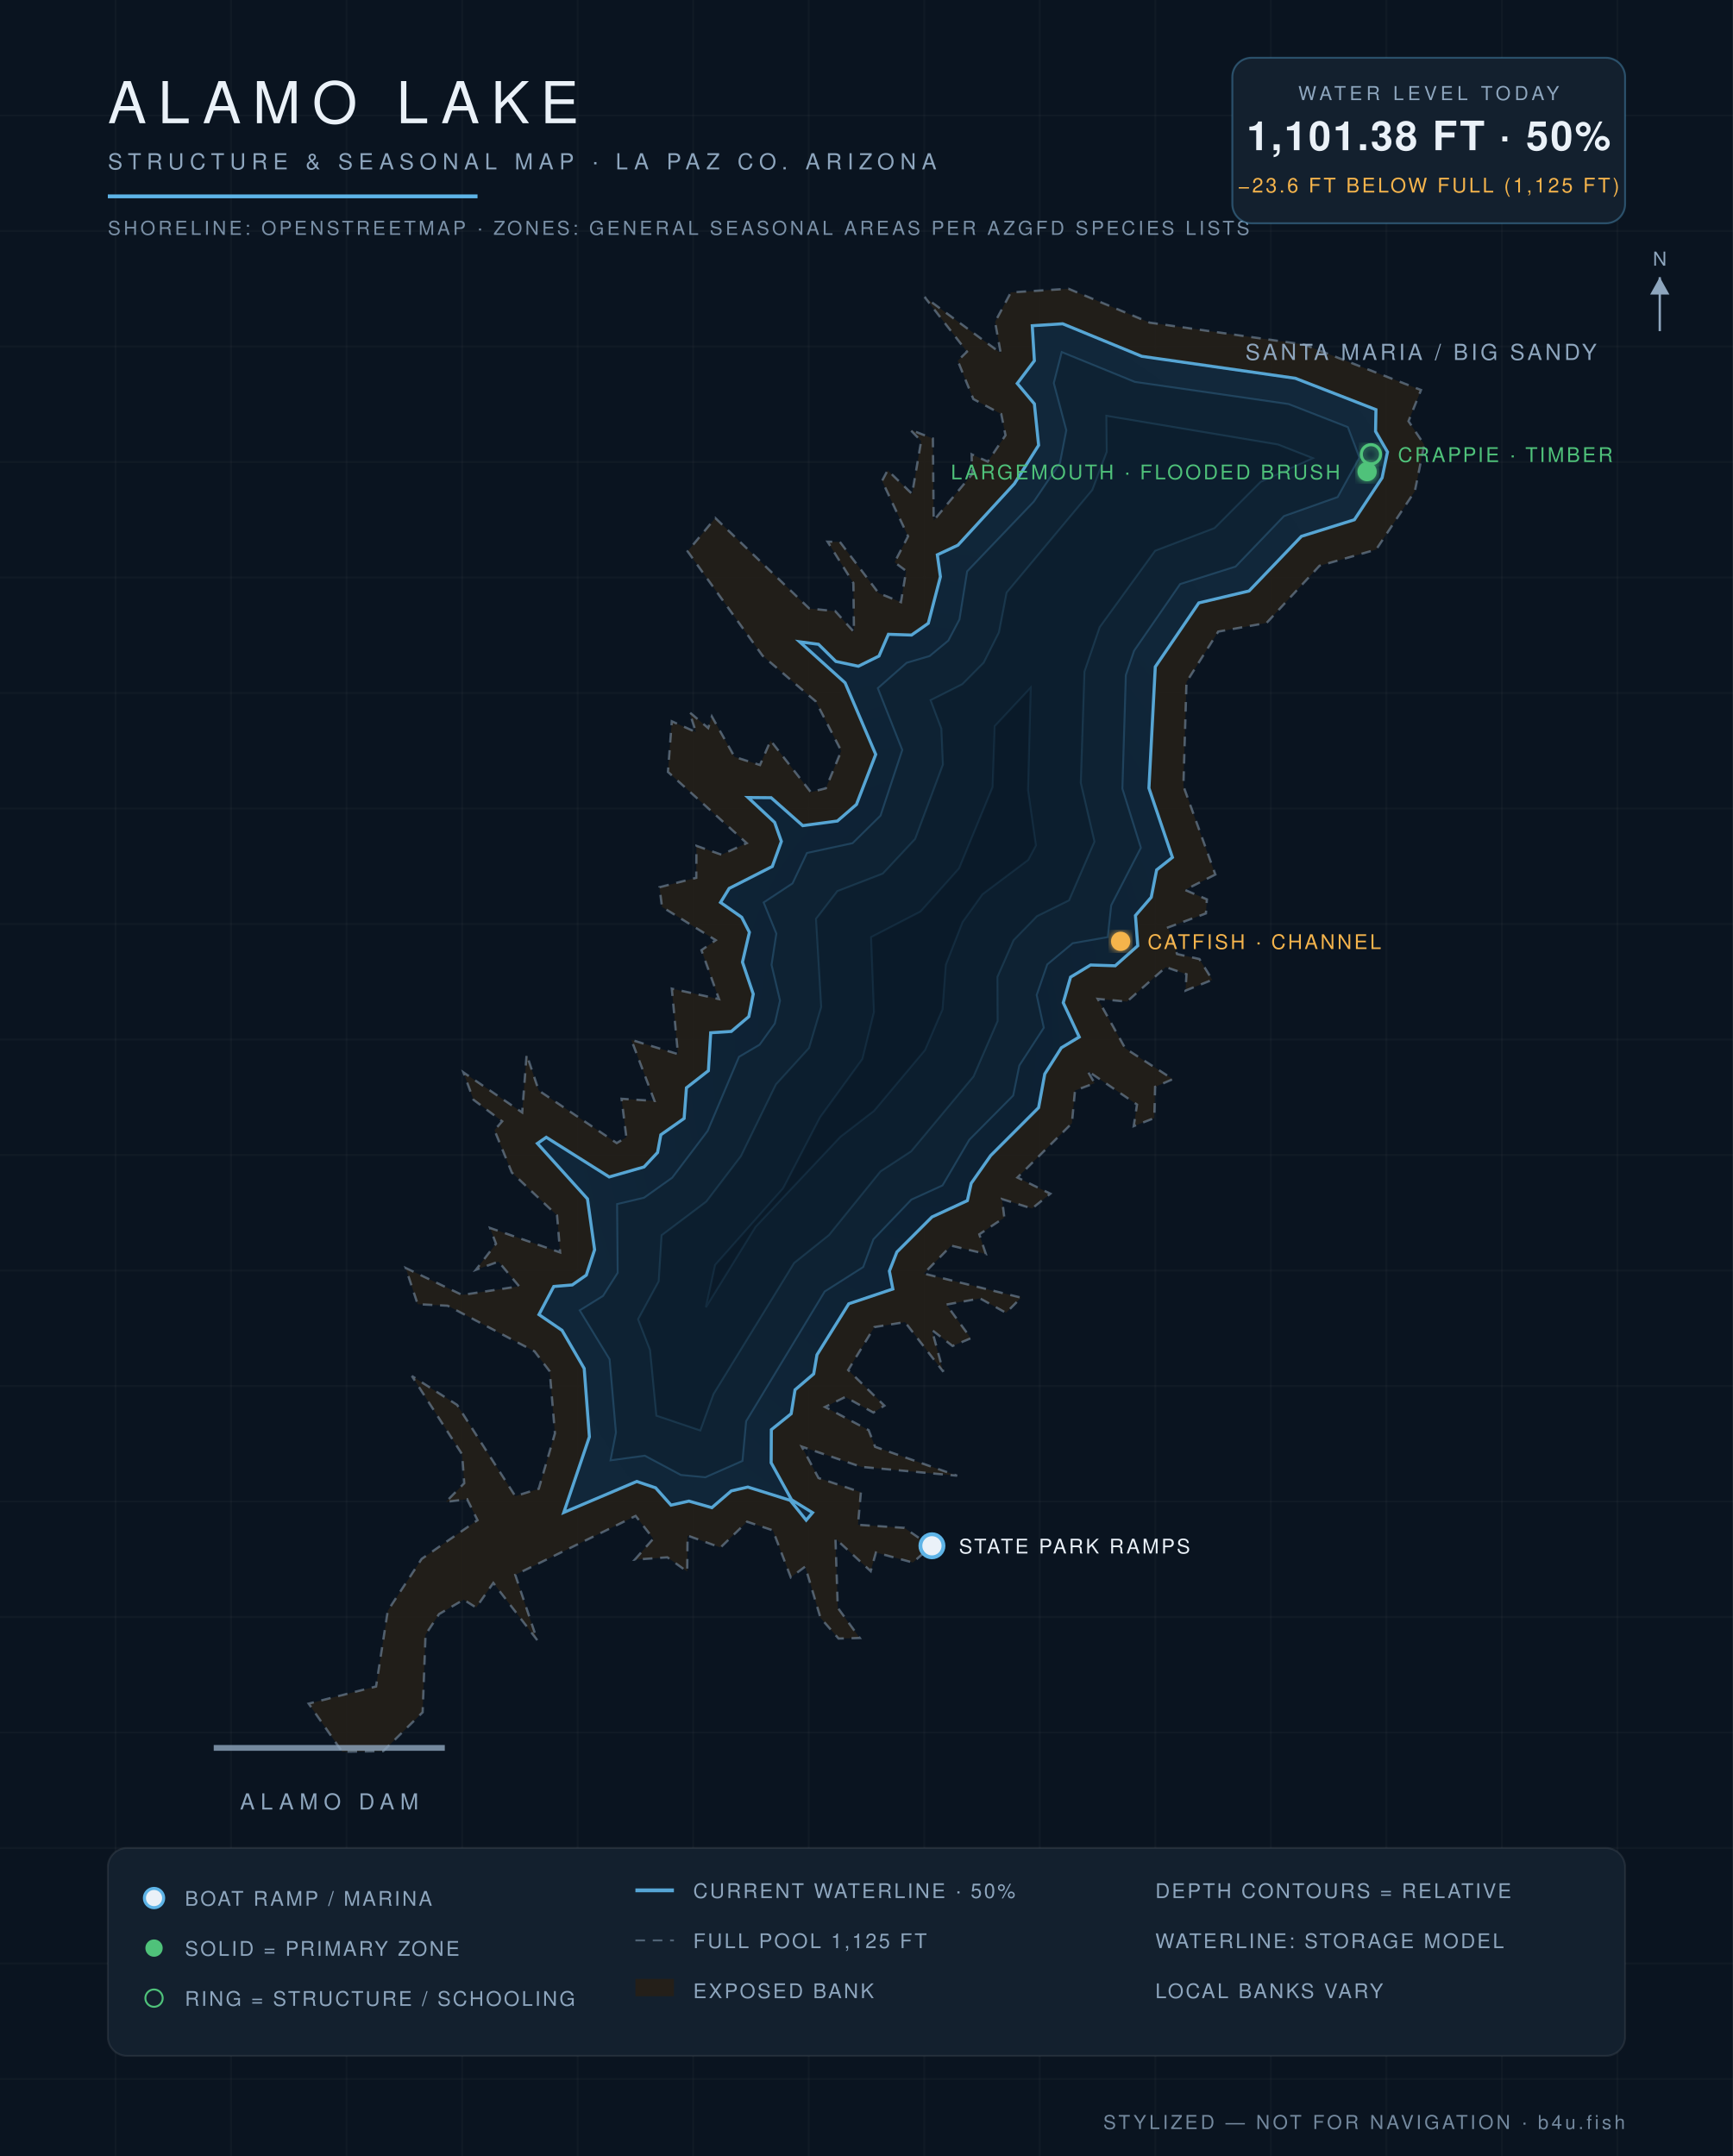
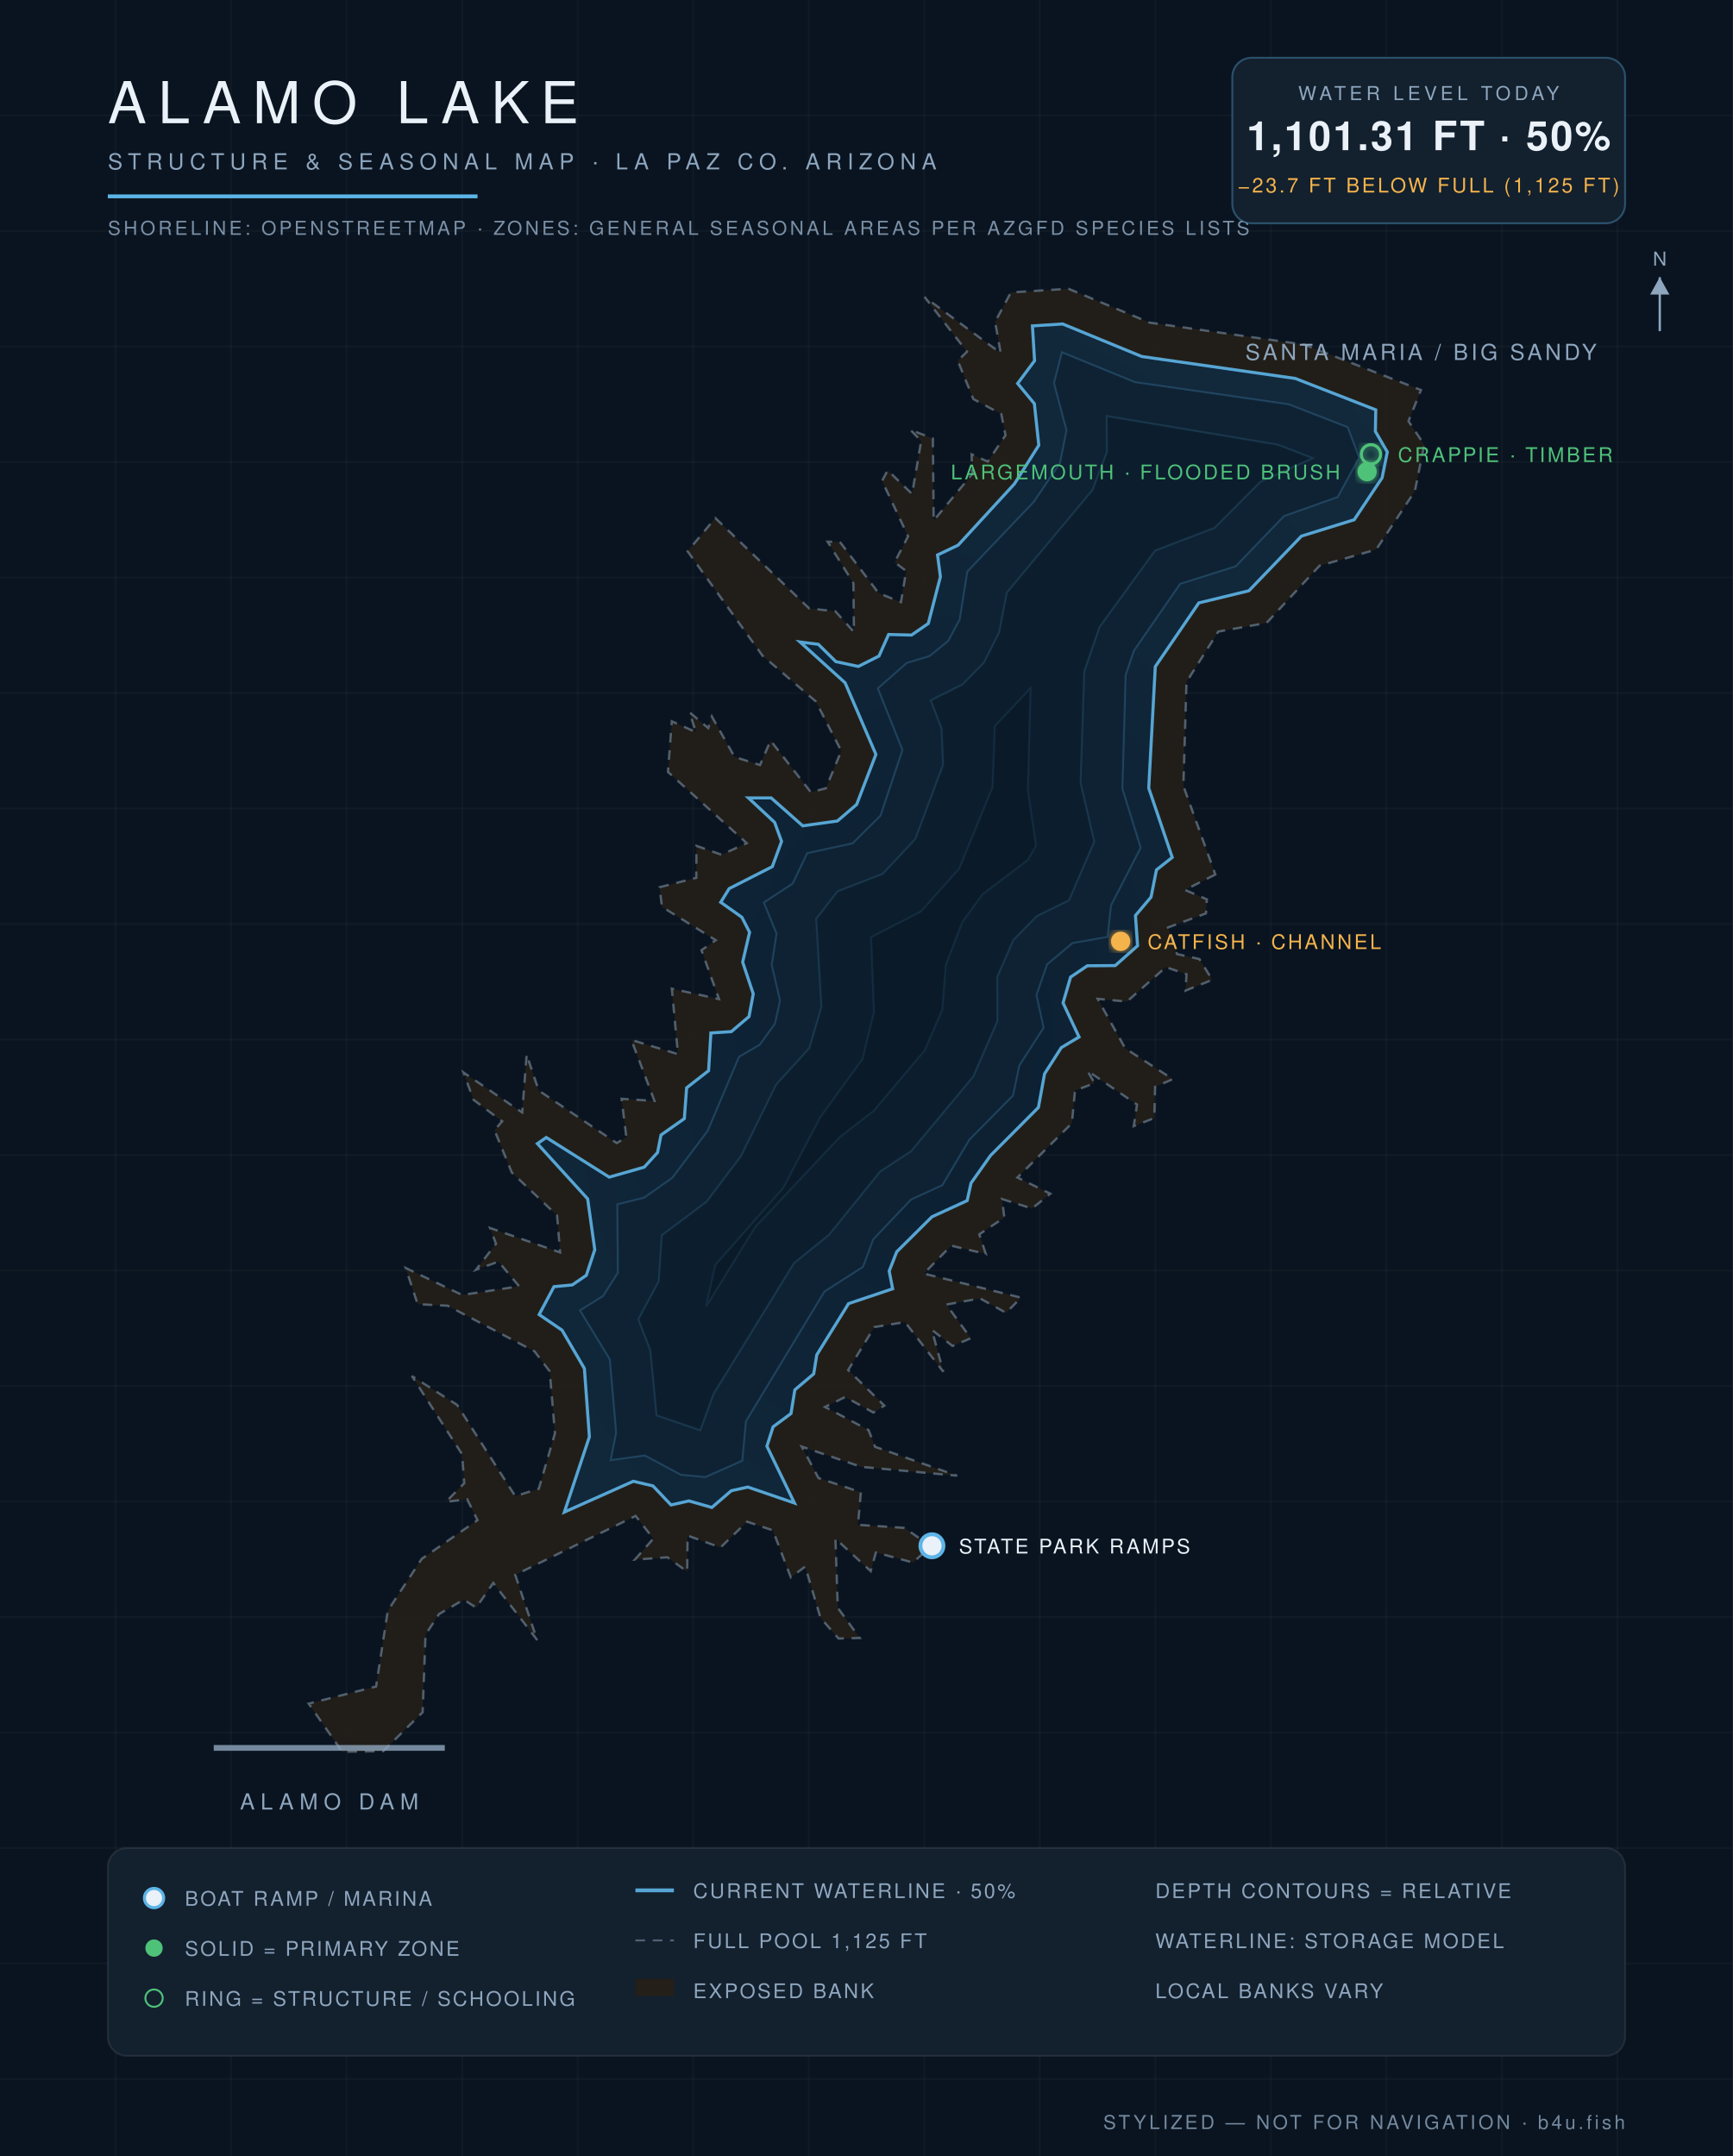
<svg xmlns="http://www.w3.org/2000/svg" viewBox="0 0 900 1120" font-family="Helvetica,Arial,sans-serif">
  <defs>
    <radialGradient id="wg" cx="45%" cy="60%" r="80%">
      <stop offset="0%" stop-color="#0c1f31" />
      <stop offset="55%" stop-color="#102639" />
      <stop offset="100%" stop-color="#13293c" />
    </radialGradient>
    <filter id="glow">
      <feGaussianBlur stdDeviation="2.2" result="b" />
      <feMerge>
        <feMergeNode in="b" />
        <feMergeNode in="SourceGraphic" />
      </feMerge>
    </filter>
  </defs>
  <rect width="900" height="1120" fill="#0a1420" />
  <g stroke="#ffffff" stroke-opacity="0.025">
    <line x1="60" y1="0" x2="60" y2="1120" />
    <line x1="120" y1="0" x2="120" y2="1120" />
    <line x1="180" y1="0" x2="180" y2="1120" />
    <line x1="240" y1="0" x2="240" y2="1120" />
    <line x1="300" y1="0" x2="300" y2="1120" />
    <line x1="360" y1="0" x2="360" y2="1120" />
    <line x1="420" y1="0" x2="420" y2="1120" />
    <line x1="480" y1="0" x2="480" y2="1120" />
    <line x1="540" y1="0" x2="540" y2="1120" />
    <line x1="600" y1="0" x2="600" y2="1120" />
    <line x1="660" y1="0" x2="660" y2="1120" />
    <line x1="720" y1="0" x2="720" y2="1120" />
    <line x1="780" y1="0" x2="780" y2="1120" />
    <line x1="840" y1="0" x2="840" y2="1120" />
    <line x1="0" y1="60" x2="900" y2="60" />
    <line x1="0" y1="120" x2="900" y2="120" />
    <line x1="0" y1="180" x2="900" y2="180" />
    <line x1="0" y1="240" x2="900" y2="240" />
    <line x1="0" y1="300" x2="900" y2="300" />
    <line x1="0" y1="360" x2="900" y2="360" />
    <line x1="0" y1="420" x2="900" y2="420" />
    <line x1="0" y1="480" x2="900" y2="480" />
    <line x1="0" y1="540" x2="900" y2="540" />
    <line x1="0" y1="600" x2="900" y2="600" />
    <line x1="0" y1="660" x2="900" y2="660" />
    <line x1="0" y1="720" x2="900" y2="720" />
    <line x1="0" y1="780" x2="900" y2="780" />
    <line x1="0" y1="840" x2="900" y2="840" />
    <line x1="0" y1="900" x2="900" y2="900" />
    <line x1="0" y1="960" x2="900" y2="960" />
    <line x1="0" y1="1020" x2="900" y2="1020" />
    <line x1="0" y1="1080" x2="900" y2="1080" />
  </g>
  <path d="M 631.2,454.3 L 615.4,462.3 L 626.8,467.2 L 626.3,474.5 L 606.6,481.8 L 611.3,495.6 L 622.9,498.2 L 629.6,509.0 L 615.7,514.6 L 616.2,506.1 L 605.5,502.4 L 585.3,520.3 L 570.1,518.9 L 584.4,544.6 L 609.1,560.6 L 599.9,564.6 L 599.5,580.8 L 588.8,585.0 L 590.5,573.8 L 564.7,556.2 L 568.5,562.7 L 558.3,566.5 L 556.7,583.5 L 528.4,611.7 L 545.5,620.1 L 536.0,627.8 L 520.4,622.9 L 521.6,632.5 L 508.6,641.2 L 512.0,651.4 L 494.0,647.1 L 479.8,661.6 L 530.3,674.1 L 522.5,682.0 L 509.0,674.5 L 491.5,677.7 L 504.2,695.2 L 494.7,699.2 L 484.0,690.9 L 489.9,712.6 L 470.0,686.8 L 454.1,689.4 L 440.5,711.7 L 459.3,730.2 L 453.6,733.8 L 439.0,725.7 L 428.5,730.9 L 451.1,742.9 L 454.5,751.6 L 497.1,766.6 L 447.3,762.0 L 416.4,751.5 L 425.1,767.8 L 447.1,775.2 L 445.6,792.1 L 469.7,793.7 L 483.6,803.3 L 474.1,811.7 L 454.9,806.5 L 452.2,816.2 L 433.9,799.3 L 435.1,835.2 L 446.5,850.9 L 435.5,851.2 L 426.1,840.4 L 418.2,813.8 L 410.7,819.4 L 401.4,795.0 L 388.0,790.5 L 374.2,803.9 L 357.1,797.7 L 356.9,816.4 L 346.6,809.0 L 329.7,810.2 L 339.3,799.3 L 330.1,787.5 L 267.6,818.1 L 279.0,852.0 L 256.2,822.3 L 247.3,835.1 L 240.8,831.0 L 228.0,838.5 L 221.0,849.2 L 219.5,889.5 L 199.0,909.7 L 177.7,910.0 L 160.3,885.0 L 195.3,876.1 L 201.4,836.7 L 219.0,809.8 L 248.0,789.7 L 242.6,778.8 L 231.6,780.2 L 241.1,770.5 L 240.0,755.5 L 213.9,714.8 L 237.4,729.8 L 267.6,777.2 L 279.8,773.4 L 288.2,744.6 L 285.5,712.4 L 277.6,702.0 L 232.5,678.3 L 216.9,677.5 L 210.7,658.7 L 240.0,672.7 L 269.6,668.2 L 258.9,655.4 L 247.2,659.6 L 257.6,646.1 L 254.5,637.9 L 290.9,650.6 L 289.3,631.4 L 265.8,609.1 L 256.8,587.1 L 260.8,582.5 L 245.9,571.3 L 240.7,557.1 L 271.2,577.9 L 273.5,547.8 L 279.8,566.5 L 320.3,593.8 L 325.3,590.8 L 322.8,570.8 L 339.9,571.9 L 327.9,540.2 L 352.1,547.6 L 348.9,513.6 L 373.4,519.0 L 364.3,493.6 L 371.7,488.4 L 343.8,471.1 L 342.5,460.9 L 361.6,456.0 L 361.7,439.4 L 374.7,444.0 L 387.8,438.0 L 346.9,401.0 L 348.9,374.7 L 361.4,380.3 L 358.1,370.0 L 367.8,378.2 L 369.7,372.2 L 381.5,393.2 L 394.7,397.4 L 400.2,384.7 L 421.1,411.5 L 428.9,409.5 L 436.9,390.1 L 423.7,364.4 L 396.0,340.6 L 357.1,286.4 L 371.5,269.1 L 420.3,316.1 L 433.8,317.5 L 443.5,328.3 L 443.2,302.9 L 429.8,281.4 L 436.2,281.5 L 456.3,308.1 L 467.9,312.8 L 470.6,296.6 L 464.6,292.1 L 471.6,278.6 L 458.1,249.8 L 461.0,244.3 L 473.7,256.6 L 478.4,229.1 L 472.7,223.2 L 484.5,227.8 L 484.9,270.4 L 504.9,246.3 L 504.6,236.0 L 513.0,239.8 L 522.2,226.1 L 520.0,215.1 L 505.5,207.3 L 497.4,187.4 L 502.2,182.7 L 480.2,154.3 L 519.7,183.4 L 516.8,167.2 L 525.0,151.9 L 554.9,150.0 L 597.1,167.6 L 677.3,179.0 L 738.0,202.6 L 731.5,218.8 L 739.7,231.0 L 734.8,255.2 L 714.7,285.5 L 685.3,293.9 L 657.8,323.6 L 632.7,328.1 L 616.2,354.3 L 614.6,408.3 L 631.2,454.3 Z" fill="#241f19" fill-opacity="0.9" stroke="#8ea6be" stroke-opacity="0.5" stroke-width="1.2" stroke-dasharray="5 4" />
-   <path d="M 292.8,785.7 L 306.1,746.4 L 303.4,710.9 L 291.9,691.1 L 279.9,682.9 L 287.6,668.3 L 297.2,667.5 L 304.5,662.4 L 308.8,649.2 L 305.1,622.8 L 279.1,594.0 L 283.7,590.8 L 316.4,611.4 L 334.5,606.2 L 341.5,598.7 L 343.2,589.5 L 355.3,581.0 L 356.5,565.1 L 367.9,556.2 L 369.1,536.5 L 379.8,535.8 L 388.9,528.1 L 391.2,516.4 L 385.6,499.8 L 389.2,484.3 L 385.2,476.5 L 374.2,468.8 L 378.7,461.5 L 401.1,450.1 L 405.8,437.1 L 402.3,427.2 L 388.5,414.3 L 400.5,414.4 L 416.9,428.9 L 434.9,426.5 L 444.8,417.9 L 454.8,391.9 L 438.9,354.7 L 415.3,333.4 L 425.1,334.7 L 434.1,343.6 L 445.8,346.1 L 456.5,340.8 L 461.4,329.5 L 473.4,329.9 L 482.1,323.8 L 488.4,299.6 L 486.8,288.2 L 497.5,283.2 L 526.8,251.3 L 539.4,231.3 L 537.2,209.8 L 528.3,199.2 L 537.2,187.4 L 536.1,169.2 L 551.9,168.2 L 593.0,185.1 L 672.7,196.5 L 714.6,212.8 L 714.4,224.1 L 720.6,234.8 L 717.8,248.2 L 703.4,270.0 L 675.9,278.6 L 648.7,307.0 L 622.6,313.2 L 600.0,346.4 L 596.7,409.4 L 608.9,445.4 L 600.7,451.9 L 597.9,466.1 L 589.7,475.6 L 590.9,491.3 L 579.2,501.7 L 566.4,501.3 L 556.0,507.6 L 552.2,520.9 L 560.5,538.7 L 551.2,544.3 L 542.6,557.9 L 539.4,575.4 L 514.5,600.3 L 504.4,614.7 L 502.4,623.7 L 484.0,632.2 L 465.8,650.4 L 461.9,660.3 L 463.7,669.6 L 440.8,677.3 L 424.3,703.8 L 422.6,713.7 L 412.9,722.0 L 410.9,734.4 L 400.6,742.7 L 400.5,759.9 L 411.1,779.1 L 422.0,785.8 L 418.7,789.7 L 410.4,779.4 L 388.4,772.5 L 379.8,774.5 L 369.7,783.2 L 357.8,779.8 L 348.5,781.9 L 340.5,772.9 L 330.7,769.6 L 292.8,785.7 Z" fill="url(#wg)" stroke="#5eb4e7" stroke-opacity="0.9" stroke-width="1.6" />
-   <path d="M 301.1,680.7 L 313.2,673.2 L 320.8,661.2 L 320.5,625.5 L 334.5,622.2 L 349.1,611.8 L 367.5,587.5 L 383.8,549.0 L 394.5,542.7 L 402.4,531.7 L 405.1,519.8 L 400.7,501.2 L 403.2,485.0 L 396.6,468.8 L 411.6,458.9 L 419.1,443.1 L 442.8,438.0 L 457.3,423.7 L 468.6,389.6 L 455.9,357.5 L 470.9,344.3 L 482.8,340.8 L 492.5,332.8 L 498.3,321.8 L 502.3,296.8 L 536.9,260.6 L 550.5,240.5 L 553.8,223.5 L 547.3,199.0 L 551.4,182.9 L 589.4,198.4 L 669.2,209.9 L 700.0,221.9 L 706.0,237.7 L 694.7,258.2 L 666.8,268.1 L 641.7,294.3 L 612.9,303.4 L 589.0,338.0 L 584.7,350.7 L 582.9,409.7 L 592.5,440.4 L 577.1,470.3 L 575.3,486.8 L 557.1,490.0 L 543.9,501.0 L 538.4,516.9 L 542.1,533.9 L 529.4,553.5 L 526.2,569.1 L 503.4,592.1 L 489.5,615.8 L 473.3,623.2 L 453.6,643.8 L 448.3,658.2 L 428.3,670.9 L 387.5,738.3 L 385.6,758.9 L 366.3,767.4 L 353.6,766.2 L 334.9,756.2 L 317.1,758.6 L 319.9,744.2 L 316.6,706.1 L 301.1,680.7 Z" fill="#0e2233" stroke="#5eb4e7" stroke-opacity="0.22" stroke-width="1" />
-   <path d="M 363.7,743.1 L 340.9,735.4 L 337.6,701.3 L 331.4,685.3 L 342.1,665.6 L 343.6,641.7 L 366.8,624.2 L 384.8,600.6 L 403.0,563.3 L 420.2,544.4 L 426.5,523.1 L 423.8,477.3 L 434.9,462.9 L 458.5,453.8 L 475.3,435.8 L 489.7,397.2 L 488.9,378.5 L 483.3,363.7 L 499.8,355.4 L 510.9,344.2 L 518.8,328.5 L 522.8,307.8 L 567.3,254.5 L 574.8,234.7 L 574.6,216.0 L 663.7,230.9 L 681.8,238.0 L 654.7,250.3 L 630.8,274.3 L 599.9,286.1 L 571.1,325.8 L 563.2,348.9 L 561.3,406.7 L 568.4,437.2 L 555.2,467.7 L 538.6,475.9 L 526.4,488.4 L 518.0,507.5 L 518.1,530.4 L 505.6,559.2 L 473.2,598.1 L 457.3,608.5 L 430.5,641.6 L 412.4,656.1 L 370.6,724.1 L 363.7,743.1 Z" fill="#0c1e2e" stroke="#5eb4e7" stroke-opacity="0.15" stroke-width="1" />
-   <path d="M 366.6,679.1 L 371.4,657.1 L 406.7,617.3 L 425.9,580.4 L 447.9,550.1 L 453.9,525.7 L 452.4,486.8 L 478.1,473.5 L 498.1,451.1 L 515.5,408.9 L 516.6,377.2 L 535.3,357.2 L 533.9,410.5 L 538.0,439.2 L 534.0,446.7 L 510.2,464.6 L 499.9,479.0 L 491.2,501.2 L 489.5,524.3 L 480.4,545.5 L 453.9,577.1 L 436.4,590.6 L 392.4,637.3 L 366.6,679.1 Z" fill="#0a1a29" stroke="#5eb4e7" stroke-opacity="0.1" stroke-width="1" />
+   <path d="M 293.1,785.5 L 306.1,746.4 L 303.5,710.9 L 291.9,691.0 L 280.0,682.9 L 287.7,668.4 L 297.2,667.5 L 304.5,662.5 L 308.9,649.2 L 305.2,622.8 L 279.1,594.1 L 283.7,590.9 L 316.4,611.5 L 334.6,606.3 L 341.5,598.7 L 343.3,589.6 L 355.4,581.1 L 356.6,565.1 L 368.0,556.2 L 369.2,536.6 L 379.8,535.9 L 389.0,528.1 L 391.2,516.3 L 385.7,499.8 L 389.3,484.3 L 385.3,476.5 L 374.3,468.7 L 378.7,461.6 L 401.1,450.2 L 405.9,437.1 L 402.3,427.2 L 388.7,414.5 L 400.5,414.5 L 416.9,429.0 L 434.9,426.5 L 444.9,417.9 L 454.9,391.9 L 438.9,354.7 L 415.5,333.5 L 425.0,334.7 L 434.1,343.7 L 445.8,346.2 L 456.5,340.8 L 461.5,329.6 L 473.4,329.9 L 482.1,323.9 L 488.4,299.6 L 486.9,288.3 L 497.6,283.2 L 526.8,251.4 L 539.5,231.3 L 537.2,209.7 L 528.5,199.2 L 537.3,187.4 L 536.2,169.3 L 551.9,168.3 L 593.0,185.2 L 672.7,196.6 L 714.5,212.9 L 714.3,224.1 L 720.5,234.8 L 717.8,248.2 L 703.3,270.0 L 675.9,278.5 L 648.6,306.9 L 622.6,313.2 L 600.0,346.3 L 596.6,409.4 L 608.8,445.4 L 600.6,451.9 L 597.8,466.0 L 589.7,475.6 L 590.8,491.3 L 579.2,501.6 L 564.7,501.7 L 556.0,507.6 L 552.1,521.0 L 560.4,538.7 L 551.2,544.2 L 542.5,557.8 L 539.3,575.3 L 514.4,600.3 L 504.3,614.6 L 502.3,623.7 L 484.0,632.1 L 465.7,650.3 L 461.8,660.3 L 463.6,669.5 L 440.7,677.2 L 424.2,703.8 L 422.6,713.7 L 412.8,722.0 L 410.8,734.3 L 401.5,741.2 L 398.3,751.3 L 412.6,780.8 L 388.4,772.5 L 379.8,774.4 L 369.7,783.1 L 357.8,779.7 L 348.5,781.8 L 339.1,771.9 L 328.9,769.5 L 293.1,785.5 Z" fill="url(#wg)" stroke="#5eb4e7" stroke-opacity="0.9" stroke-width="1.6" />
+   <path d="M 301.2,680.7 L 313.2,673.3 L 320.9,661.2 L 320.6,625.6 L 334.5,622.2 L 349.2,611.8 L 367.5,587.5 L 383.8,549.0 L 394.6,542.7 L 402.5,531.7 L 405.1,519.8 L 400.8,501.2 L 403.3,485.0 L 396.7,468.8 L 411.7,459.0 L 419.2,443.2 L 442.8,438.1 L 457.3,423.7 L 468.7,389.6 L 455.9,357.6 L 470.9,344.4 L 482.8,340.8 L 492.5,332.9 L 498.4,321.8 L 502.4,296.9 L 536.9,260.7 L 550.5,240.6 L 553.9,223.5 L 547.4,199.0 L 551.5,183.0 L 589.4,198.5 L 669.2,210.0 L 699.9,221.9 L 705.9,237.7 L 694.7,258.2 L 666.8,268.1 L 641.7,294.2 L 612.9,303.3 L 588.9,338.0 L 584.6,350.7 L 582.9,409.7 L 592.4,440.4 L 577.0,470.3 L 575.2,486.7 L 557.0,489.9 L 543.8,501.0 L 538.3,516.9 L 542.0,533.9 L 529.4,553.5 L 526.1,569.1 L 503.4,592.1 L 489.4,615.7 L 473.2,623.1 L 453.5,643.8 L 448.2,658.1 L 428.2,670.9 L 387.4,738.3 L 385.5,758.8 L 366.3,767.3 L 353.6,766.1 L 334.9,756.1 L 317.2,758.5 L 320.0,744.2 L 316.7,706.1 L 301.2,680.7 Z" fill="#0e2233" stroke="#5eb4e7" stroke-opacity="0.22" stroke-width="1" />
+   <path d="M 363.7,743.0 L 341.0,735.3 L 337.7,701.3 L 331.5,685.3 L 342.1,665.6 L 343.7,641.7 L 366.9,624.3 L 384.8,600.6 L 403.1,563.4 L 420.3,544.5 L 426.6,523.1 L 423.9,477.3 L 435.0,463.0 L 458.5,453.9 L 475.4,435.8 L 489.8,397.2 L 489.0,378.5 L 483.4,363.8 L 499.9,355.5 L 511.0,344.2 L 518.9,328.5 L 522.9,307.8 L 567.4,254.5 L 574.9,234.7 L 574.7,216.1 L 663.7,231.0 L 681.8,238.0 L 654.7,250.2 L 630.8,274.2 L 599.9,286.0 L 571.0,325.8 L 563.1,348.9 L 561.2,406.7 L 568.3,437.2 L 555.2,467.7 L 538.6,475.8 L 526.3,488.3 L 517.9,507.5 L 518.0,530.4 L 505.5,559.2 L 473.2,598.0 L 457.2,608.5 L 430.4,641.6 L 412.4,656.1 L 370.6,724.1 L 363.7,743.0 Z" fill="#0c1e2e" stroke="#5eb4e7" stroke-opacity="0.15" stroke-width="1" />
+   <path d="M 366.7,678.7 L 371.5,657.1 L 406.7,617.3 L 426.0,580.4 L 448.0,550.1 L 453.9,525.7 L 452.4,486.8 L 478.2,473.6 L 498.2,451.2 L 515.5,408.9 L 516.7,377.2 L 535.2,357.5 L 533.8,410.5 L 538.0,439.2 L 533.9,446.6 L 510.2,464.6 L 499.8,478.9 L 491.2,501.2 L 489.4,524.3 L 480.3,545.5 L 453.8,577.0 L 436.3,590.5 L 392.3,637.2 L 366.7,678.7 Z" fill="#0a1a29" stroke="#5eb4e7" stroke-opacity="0.1" stroke-width="1" />
  <text x="738" y="187" fill="#8ea6be" font-size="11.5" letter-spacing="1.6" text-anchor="middle">SANTA MARIA / BIG SANDY</text>
  <line x1="111" y1="908" x2="231" y2="908" stroke="#8ea6be" stroke-width="3" stroke-opacity="0.8" />
  <text x="171" y="940" fill="#8ea6be" font-size="11.5" letter-spacing="3" text-anchor="middle">ALAMO DAM</text>
  <circle cx="484" cy="803" r="6" fill="#eaf1f8" stroke="#5eb4e7" stroke-width="2" />
  <text x="498" y="807" fill="#eaf1f8" font-size="10.5" letter-spacing="1.2" text-anchor="start">STATE PARK RAMPS</text>
  <circle cx="710" cy="245" r="5" fill="#4fc27a" filter="url(#glow)" />
  <text x="696" y="249" fill="#4fc27a" font-size="10.5" letter-spacing="1.2" text-anchor="end">LARGEMOUTH · FLOODED BRUSH</text>
  <circle cx="712" cy="236" r="5" fill="none" stroke="#4fc27a" stroke-width="1.6" filter="url(#glow)" />
  <text x="726" y="240" fill="#4fc27a" font-size="10.5" letter-spacing="1.2" text-anchor="start">CRAPPIE · TIMBER</text>
  <circle cx="582" cy="489" r="5" fill="#f5b44c" filter="url(#glow)" />
  <text x="596" y="493" fill="#f5b44c" font-size="10.5" letter-spacing="1.2" text-anchor="start">CATFISH · CHANNEL</text>
  <text x="56" y="64" fill="#eaf1f8" font-size="30" letter-spacing="6" font-weight="300">ALAMO LAKE</text>
  <text x="56" y="88" fill="#8ea6be" font-size="11.5" letter-spacing="3">STRUCTURE &amp; SEASONAL MAP · LA PAZ CO. ARIZONA</text>
  <line x1="56" y1="102" x2="248" y2="102" stroke="#5eb4e7" stroke-width="2" />
  <text x="56" y="122" fill="#8ea6be" font-size="10" letter-spacing="1.5" opacity="0.85">SHORELINE: OPENSTREETMAP · ZONES: GENERAL SEASONAL AREAS PER AZGFD SPECIES LISTS</text>
  <g>
    <rect x="640" y="30" width="204" height="86" rx="10" fill="#13202e" stroke="#5eb4e7" stroke-opacity="0.35" />
    <text x="742" y="52" fill="#8ea6be" font-size="10" letter-spacing="2" text-anchor="middle">WATER LEVEL TODAY</text>
-     <text x="742" y="78" fill="#eaf1f8" font-size="21" letter-spacing="1" text-anchor="middle" font-weight="600">1,101.38 FT · 50%</text>
-     <text x="742" y="100" fill="#f5b44c" font-size="10.5" letter-spacing="1.2" text-anchor="middle">−23.6 FT BELOW FULL (1,125 FT)</text>
+     <text x="742" y="78" fill="#eaf1f8" font-size="21" letter-spacing="1" text-anchor="middle" font-weight="600">1,101.31 FT · 50%</text>
+     <text x="742" y="100" fill="#f5b44c" font-size="10.5" letter-spacing="1.2" text-anchor="middle">−23.7 FT BELOW FULL (1,125 FT)</text>
  </g>
  <g font-size="10.5" letter-spacing="1.1">
    <rect x="56" y="960" width="788" height="108" rx="10" fill="#13202e" stroke="#ffffff" stroke-opacity="0.08" />
    <circle cx="80" cy="986" r="5" fill="#eaf1f8" stroke="#5eb4e7" stroke-width="1.6" />
    <text x="96" y="990" fill="#8ea6be">BOAT RAMP / MARINA</text>
    <circle cx="80" cy="1012" r="4.5" fill="#4fc27a" />
    <text x="96" y="1016" fill="#8ea6be">SOLID = PRIMARY ZONE</text>
    <circle cx="80" cy="1038" r="4.5" fill="none" stroke="#4fc27a" />
    <text x="96" y="1042" fill="#8ea6be">RING = STRUCTURE / SCHOOLING</text>
    <line x1="330" y1="982" x2="350" y2="982" stroke="#5eb4e7" stroke-opacity="0.9" stroke-width="2" />
    <text x="360" y="986" fill="#8ea6be">CURRENT WATERLINE · 50%</text>
    <line x1="330" y1="1008" x2="350" y2="1008" stroke="#8ea6be" stroke-opacity="0.5" stroke-dasharray="5 4" />
    <text x="360" y="1012" fill="#8ea6be">FULL POOL 1,125 FT</text>
    <rect x="330" y="1028" width="20" height="9" fill="#241f19" />
    <text x="360" y="1038" fill="#8ea6be">EXPOSED BANK</text>
    <text x="600" y="986" fill="#8ea6be">DEPTH CONTOURS = RELATIVE</text>
    <text x="600" y="1012" fill="#8ea6be">WATERLINE: STORAGE MODEL</text>
    <text x="600" y="1038" fill="#8ea6be">LOCAL BANKS VARY</text>
  </g>
  <text x="844" y="1106" fill="#8ea6be" font-size="10" letter-spacing="1.5" text-anchor="end" opacity="0.8">STYLIZED — NOT FOR NAVIGATION · b4u.fish</text>
  <g transform="translate(862,158)" stroke="#8ea6be" fill="#8ea6be">
    <line x1="0" y1="14" x2="0" y2="-14" stroke-width="1.2" />
    <path d="M 0,-14 l 5,9 h -10 z" stroke="none" />
    <text x="0" y="-20" font-size="10" text-anchor="middle" stroke="none">N</text>
  </g>
</svg>
